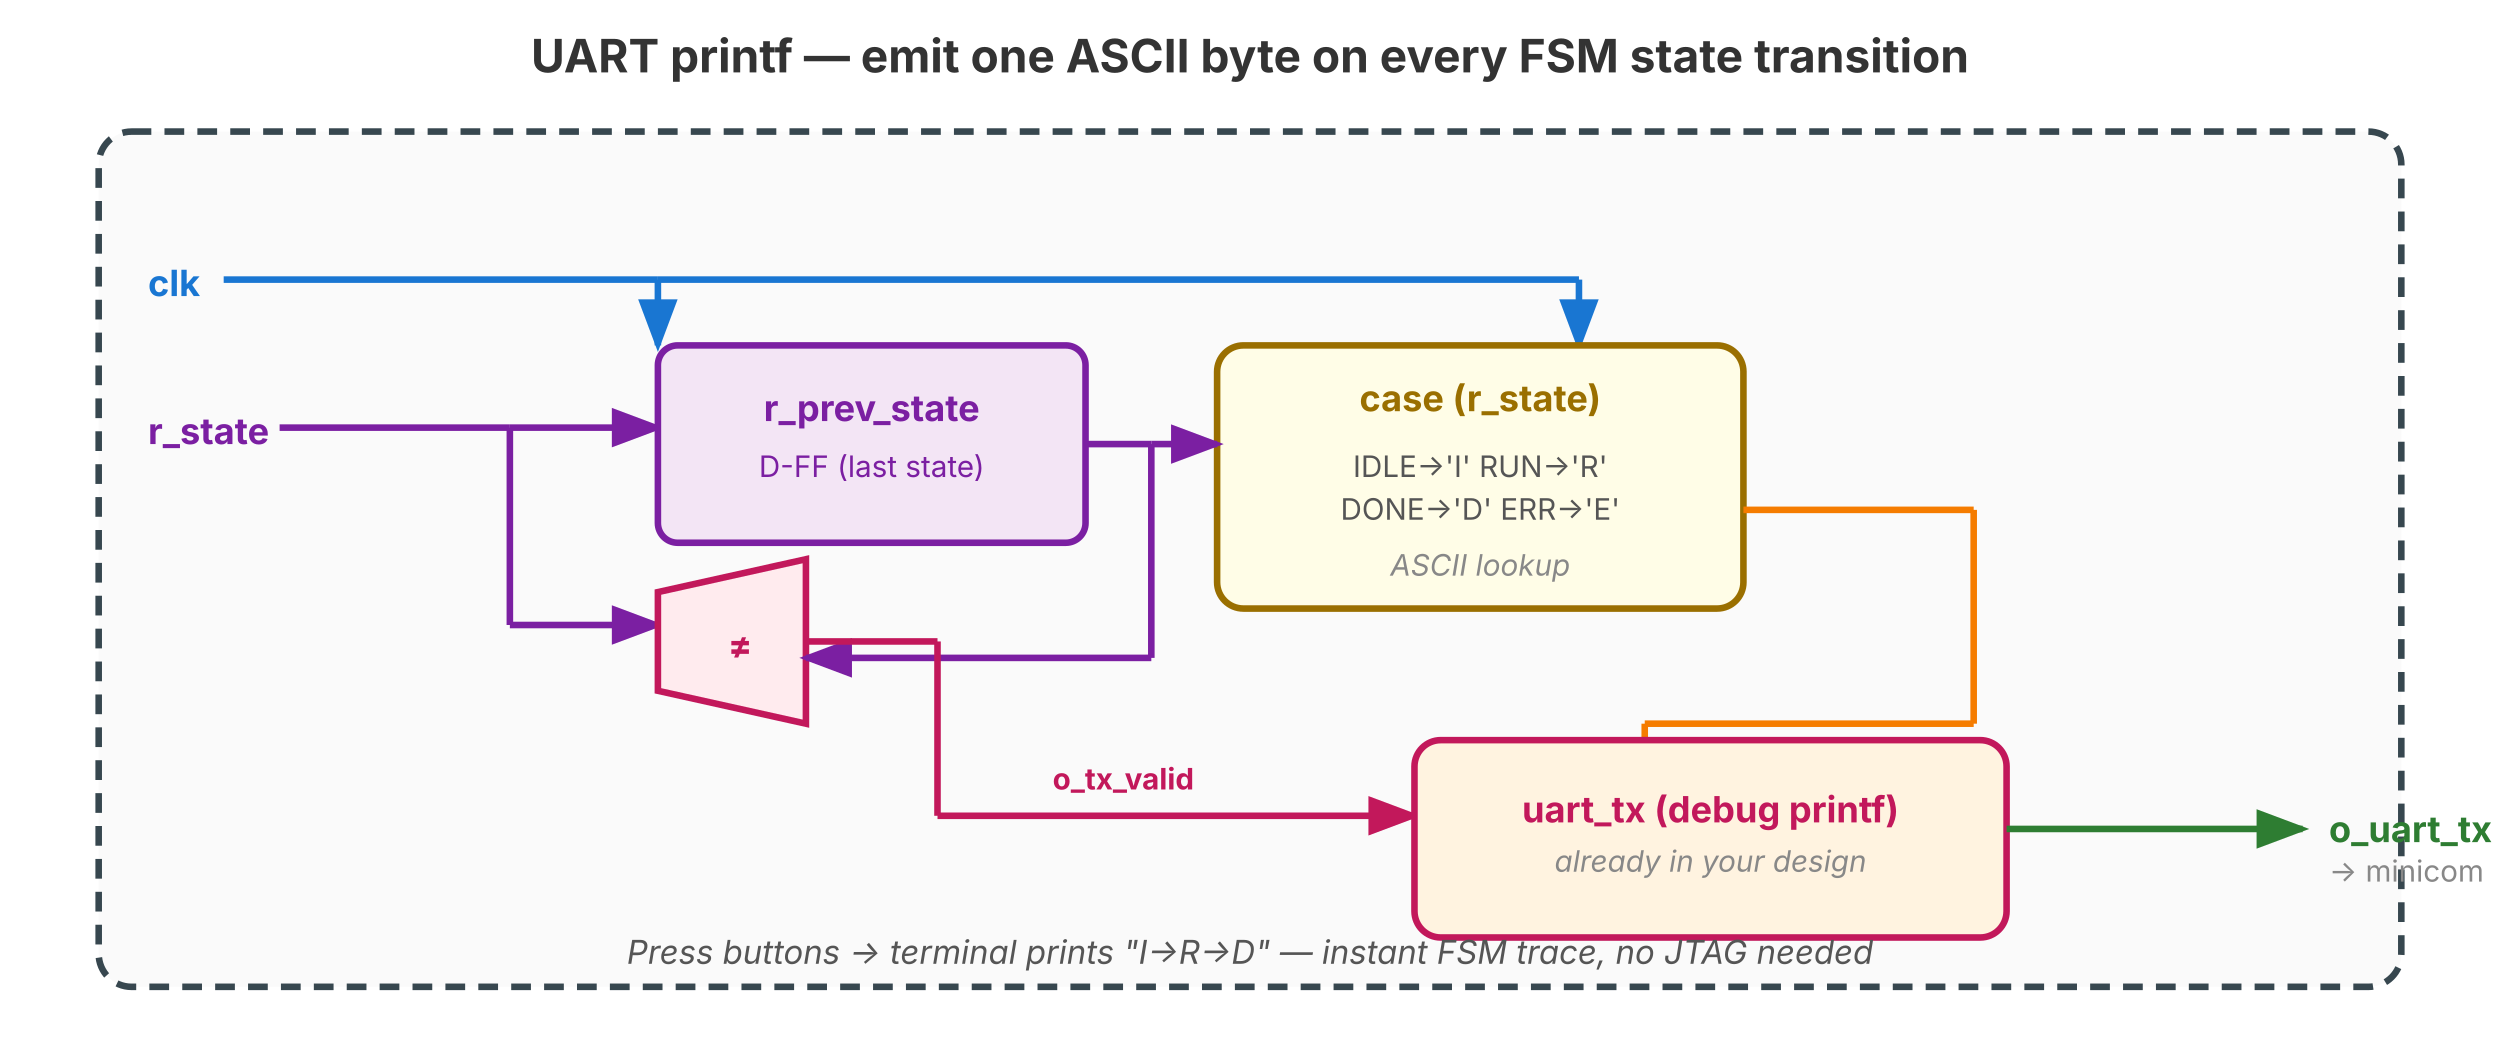
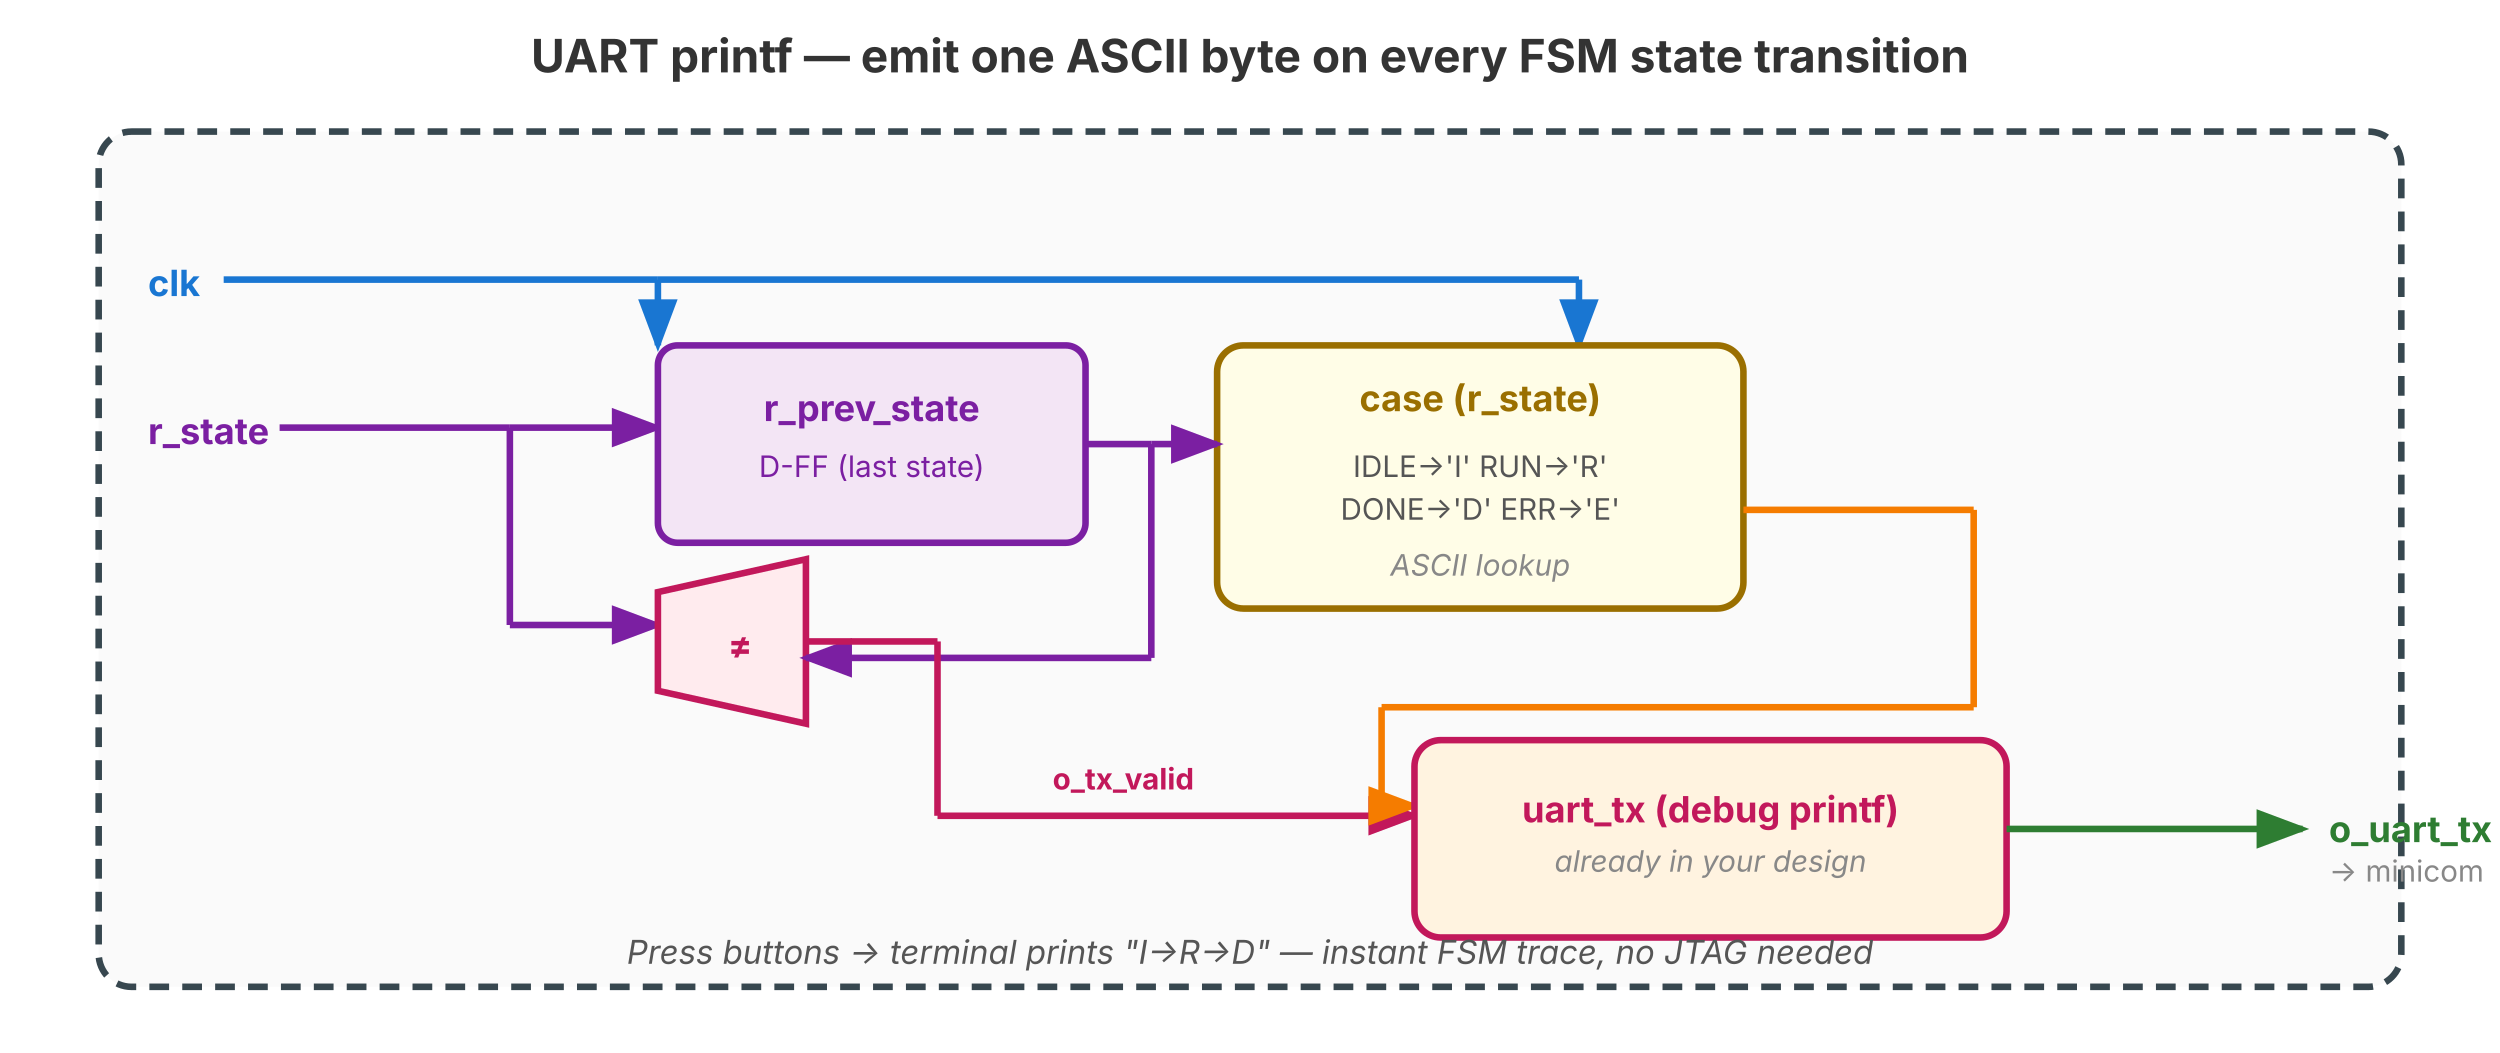
<svg xmlns="http://www.w3.org/2000/svg" viewBox="0 0 760 320" font-family="Inter, sans-serif">
  <defs>
    <marker id="aBluPd" markerWidth="8" markerHeight="6" refX="7" refY="3" orient="auto">
      <path d="M0,0 L8,3 L0,6 Z" fill="#1976D2" />
    </marker>
    <marker id="aPurPd" markerWidth="8" markerHeight="6" refX="7" refY="3" orient="auto">
      <path d="M0,0 L8,3 L0,6 Z" fill="#7B1FA2" />
    </marker>
    <marker id="aOrgPd" markerWidth="8" markerHeight="6" refX="7" refY="3" orient="auto">
      <path d="M0,0 L8,3 L0,6 Z" fill="#F57C00" />
    </marker>
    <marker id="aMagPd" markerWidth="8" markerHeight="6" refX="7" refY="3" orient="auto">
      <path d="M0,0 L8,3 L0,6 Z" fill="#C2185B" />
    </marker>
    <marker id="aGrnPd" markerWidth="8" markerHeight="6" refX="7" refY="3" orient="auto">
      <path d="M0,0 L8,3 L0,6 Z" fill="#2E7D32" />
    </marker>
    <marker id="aTealPd" markerWidth="8" markerHeight="6" refX="7" refY="3" orient="auto">
      <path d="M0,0 L8,3 L0,6 Z" fill="#00838F" />
    </marker>
  </defs>
  <text x="380" y="22" text-anchor="middle" font-size="14" font-weight="700" fill="#333">UART printf — emit one ASCII byte on every FSM state transition</text>
  <rect x="30" y="40" width="700" height="260" rx="10" fill="#FAFAFA" stroke="#37474F" stroke-width="2" stroke-dasharray="6,4" />
  <text x="45" y="90" font-size="11" fill="#1976D2" font-weight="700">clk</text>
  <line x1="68" y1="85" x2="200" y2="85" stroke="#1976D2" stroke-width="2" />
  <line x1="200" y1="85" x2="200" y2="105" stroke="#1976D2" stroke-width="2" marker-end="url(#aBluPd)" />
  <line x1="200" y1="85" x2="480" y2="85" stroke="#1976D2" stroke-width="2" />
  <line x1="480" y1="85" x2="480" y2="105" stroke="#1976D2" stroke-width="2" marker-end="url(#aBluPd)" />
  <text x="45" y="135" font-size="11" fill="#7B1FA2" font-weight="700">r_state</text>
  <line x1="85" y1="130" x2="155" y2="130" stroke="#7B1FA2" stroke-width="2" />
  <line x1="155" y1="130" x2="200" y2="130" stroke="#7B1FA2" stroke-width="2" marker-end="url(#aPurPd)" />
  <line x1="155" y1="130" x2="155" y2="190" stroke="#7B1FA2" stroke-width="2" />
  <line x1="155" y1="190" x2="200" y2="190" stroke="#7B1FA2" stroke-width="2" marker-end="url(#aPurPd)" />
  <rect x="200" y="105" width="130" height="60" rx="6" fill="#F3E5F5" stroke="#7B1FA2" stroke-width="2" />
  <text x="265" y="128" text-anchor="middle" font-size="11" font-weight="700" fill="#7B1FA2">r_prev_state</text>
  <text x="265" y="145" text-anchor="middle" font-size="9" fill="#7B1FA2">D-FF (last state)</text>
  <polygon points="200,180 245,170 245,220 200,210 200,180" fill="#FFEBEE" stroke="#C2185B" stroke-width="2" />
  <text x="225" y="200" text-anchor="middle" font-size="11" font-weight="700" fill="#C2185B">≠</text>
  <line x1="330" y1="135" x2="350" y2="135" stroke="#7B1FA2" stroke-width="2" />
  <line x1="350" y1="135" x2="350" y2="200" stroke="#7B1FA2" stroke-width="2" />
  <line x1="350" y1="200" x2="245" y2="200" stroke="#7B1FA2" stroke-width="0" />
  <line x1="350" y1="200" x2="245" y2="200" stroke="#7B1FA2" stroke-width="2" marker-end="url(#aPurPd)" />
  <line x1="245" y1="195" x2="285" y2="195" stroke="#C2185B" stroke-width="2" />
  <line x1="285" y1="195" x2="285" y2="248" stroke="#C2185B" stroke-width="2" />
  <line x1="285" y1="248" x2="430" y2="248" stroke="#C2185B" stroke-width="2" marker-end="url(#aMagPd)" />
  <text x="320" y="240" font-size="9" fill="#C2185B" font-weight="700">o_tx_valid</text>
  <rect x="370" y="105" width="160" height="80" rx="8" fill="#FFFDE7" stroke="#9A6F00" stroke-width="2" />
  <text x="450" y="125" text-anchor="middle" font-size="11" font-weight="700" fill="#9A6F00">case (r_state)</text>
  <text x="450" y="145" text-anchor="middle" font-size="9" fill="#555">IDLE→'I' RUN→'R'</text>
  <text x="450" y="158" text-anchor="middle" font-size="9" fill="#555">DONE→'D' ERR→'E'</text>
  <text x="450" y="175" text-anchor="middle" font-size="9" fill="#888" font-style="italic">ASCII lookup</text>
  <line x1="330" y1="135" x2="370" y2="135" stroke="#7B1FA2" stroke-width="0" />
  <line x1="350" y1="135" x2="370" y2="135" stroke="#7B1FA2" stroke-width="2" marker-end="url(#aPurPd)" />
  <line x1="530" y1="155" x2="600" y2="155" stroke="#F57C00" stroke-width="2" />
-   <line x1="600" y1="155" x2="600" y2="220" stroke="#F57C00" stroke-width="2" />
-   <line x1="600" y1="220" x2="500" y2="220" stroke="#F57C00" stroke-width="2" />
-   <line x1="500" y1="220" x2="500" y2="245" stroke="#F57C00" stroke-width="2" />
-   <line x1="500" y1="245" x2="430" y2="245" stroke="#F57C00" stroke-width="0" />
-   <line x1="500" y1="245" x2="430" y2="245" stroke="#F57C00" stroke-width="2" />
+   <line x1="600" y1="155" x2="600" y2="215" stroke="#F57C00" stroke-width="2" />
+   <line x1="600" y1="215" x2="420" y2="215" stroke="#F57C00" stroke-width="2" />
+   <line x1="420" y1="215" x2="420" y2="245" stroke="#F57C00" stroke-width="2" />
+   <line x1="420" y1="245" x2="430" y2="245" stroke="#F57C00" stroke-width="2" marker-end="url(#aOrgPd)" />
  <rect x="430" y="225" width="180" height="60" rx="8" fill="#FFF3E0" stroke="#C2185B" stroke-width="2" />
  <text x="520" y="250" text-anchor="middle" font-size="11" font-weight="700" fill="#C2185B">uart_tx (debug printf)</text>
  <text x="520" y="265" text-anchor="middle" font-size="9" fill="#888" font-style="italic">already in your design</text>
  <line x1="610" y1="252" x2="700" y2="252" stroke="#2E7D32" stroke-width="2" marker-end="url(#aGrnPd)" />
  <text x="708" y="256" font-size="11" fill="#2E7D32" font-weight="700">o_uart_tx</text>
  <text x="708" y="268" font-size="9" fill="#888">→ minicom</text>
  <text x="380" y="293" text-anchor="middle" font-size="10" fill="#555" font-style="italic">Press buttons → terminal prints "I→R→D" — instant FSM trace, no JTAG needed</text>
</svg>
